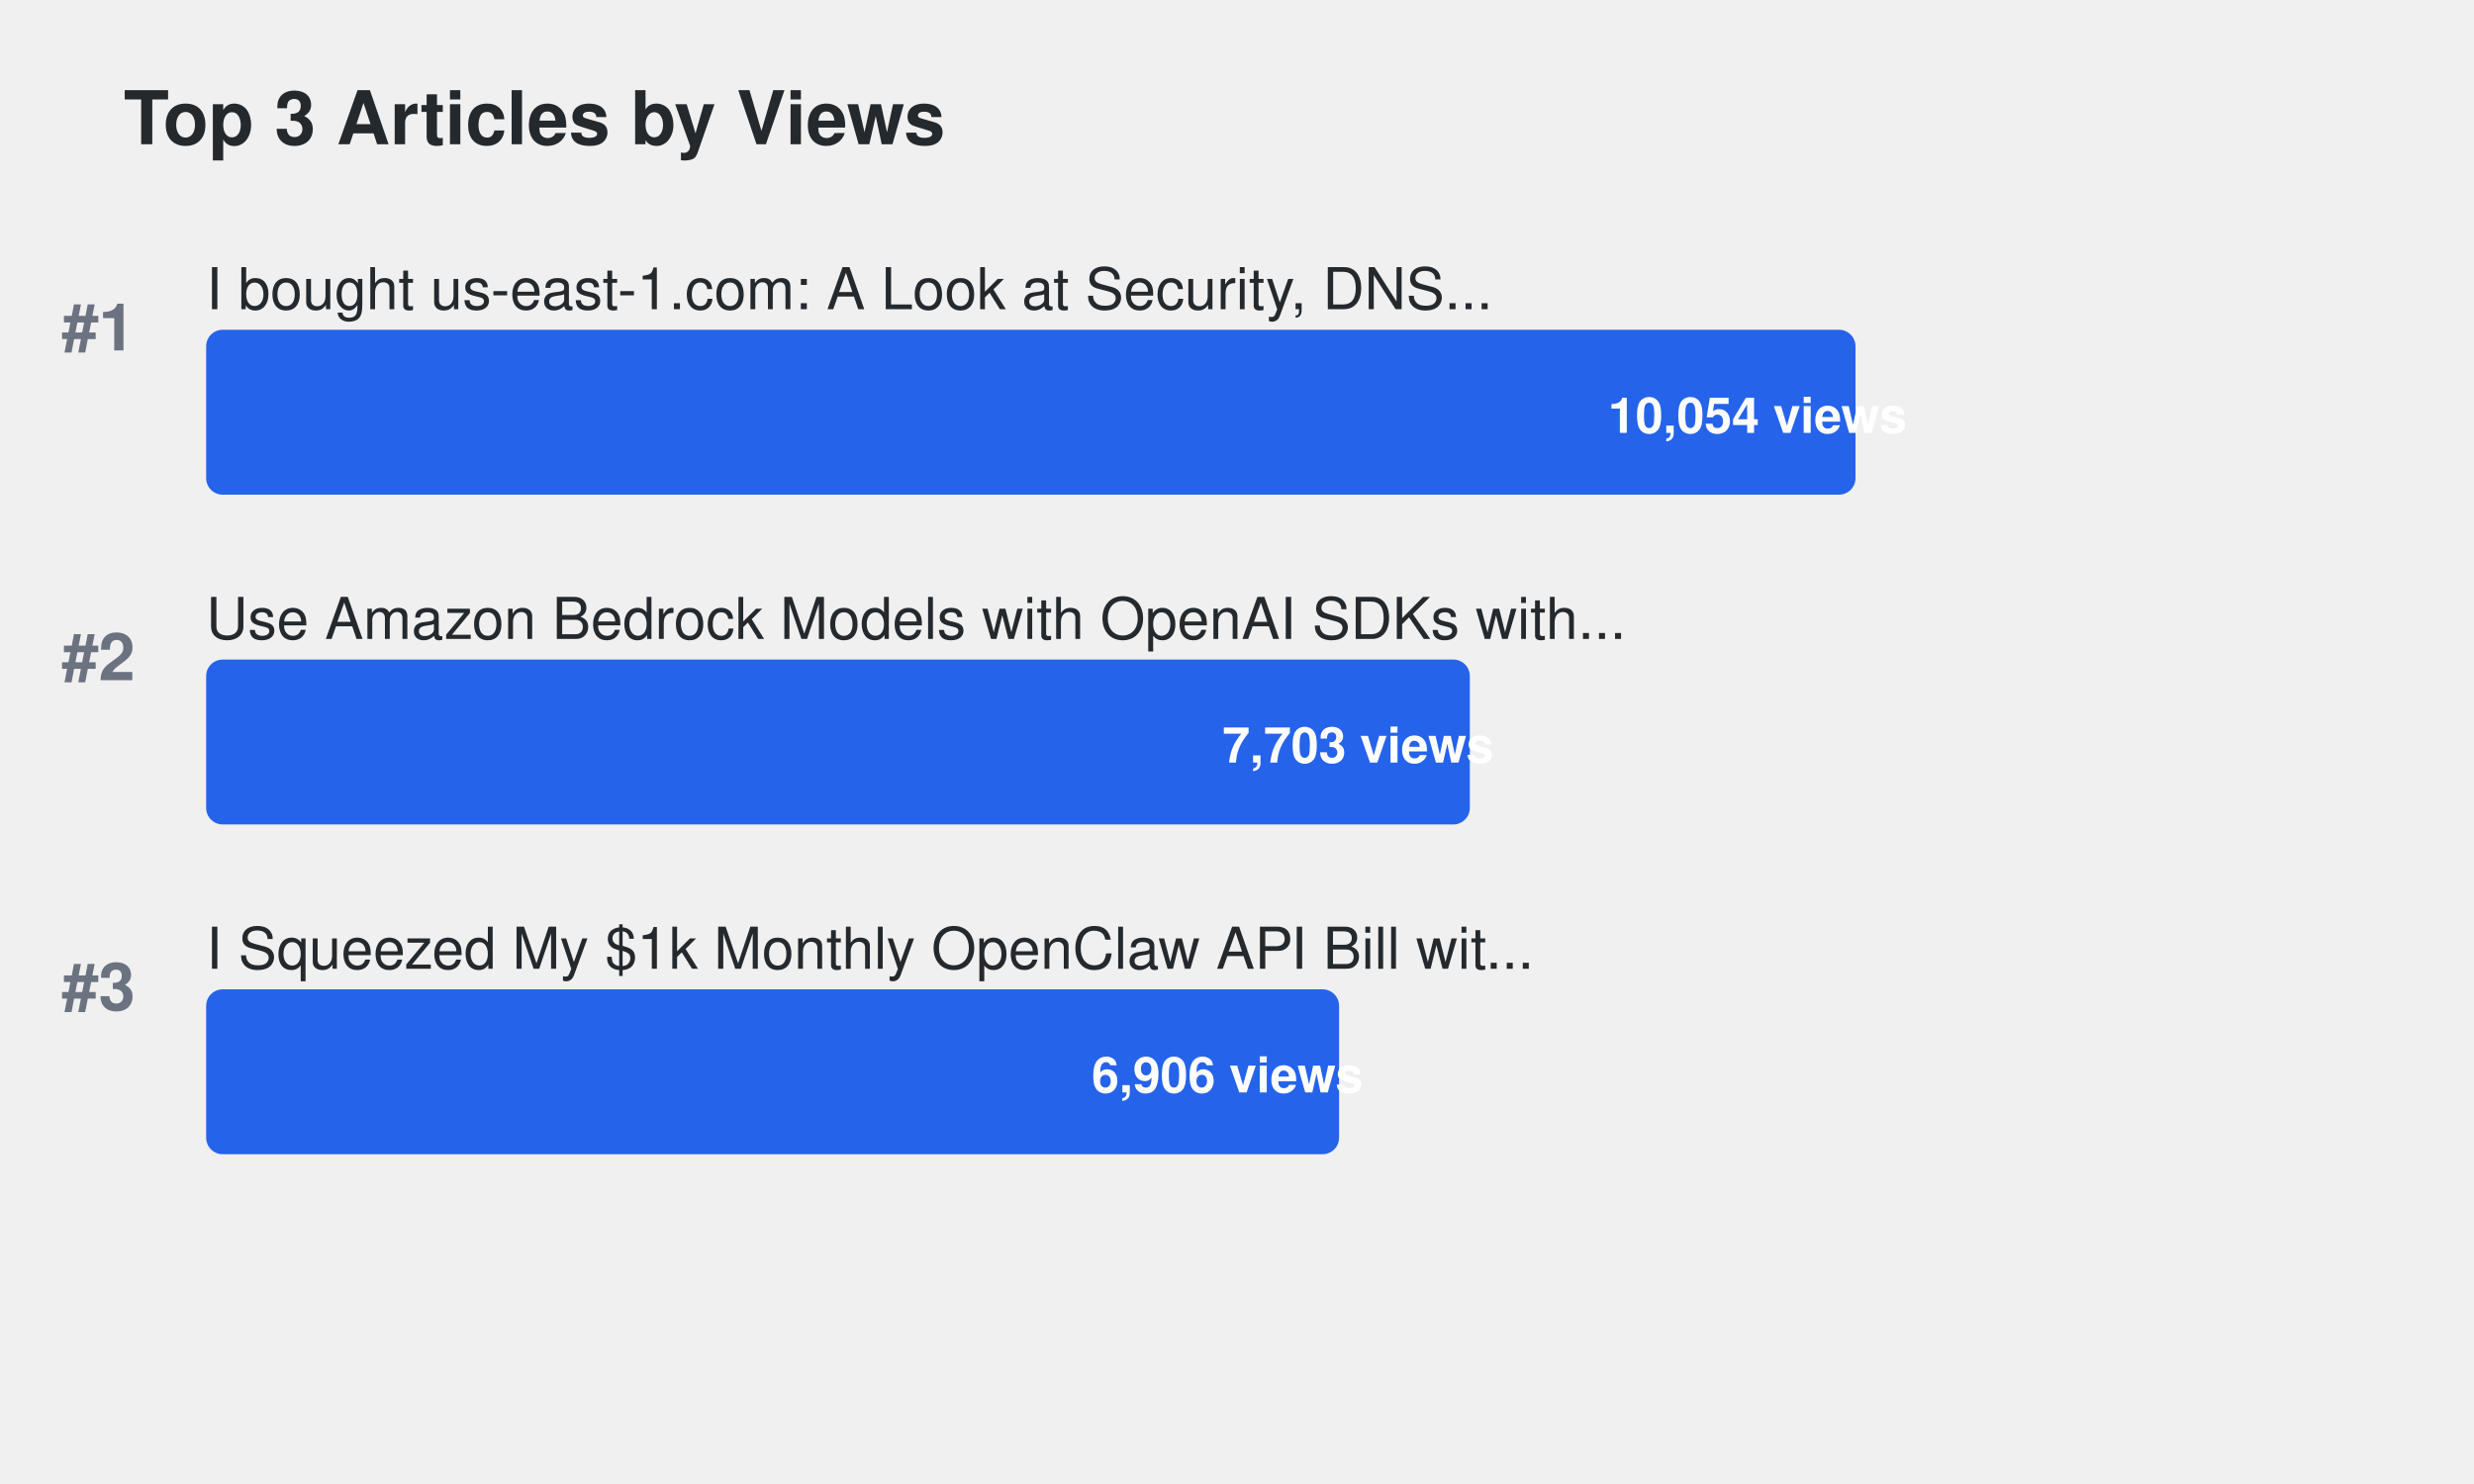
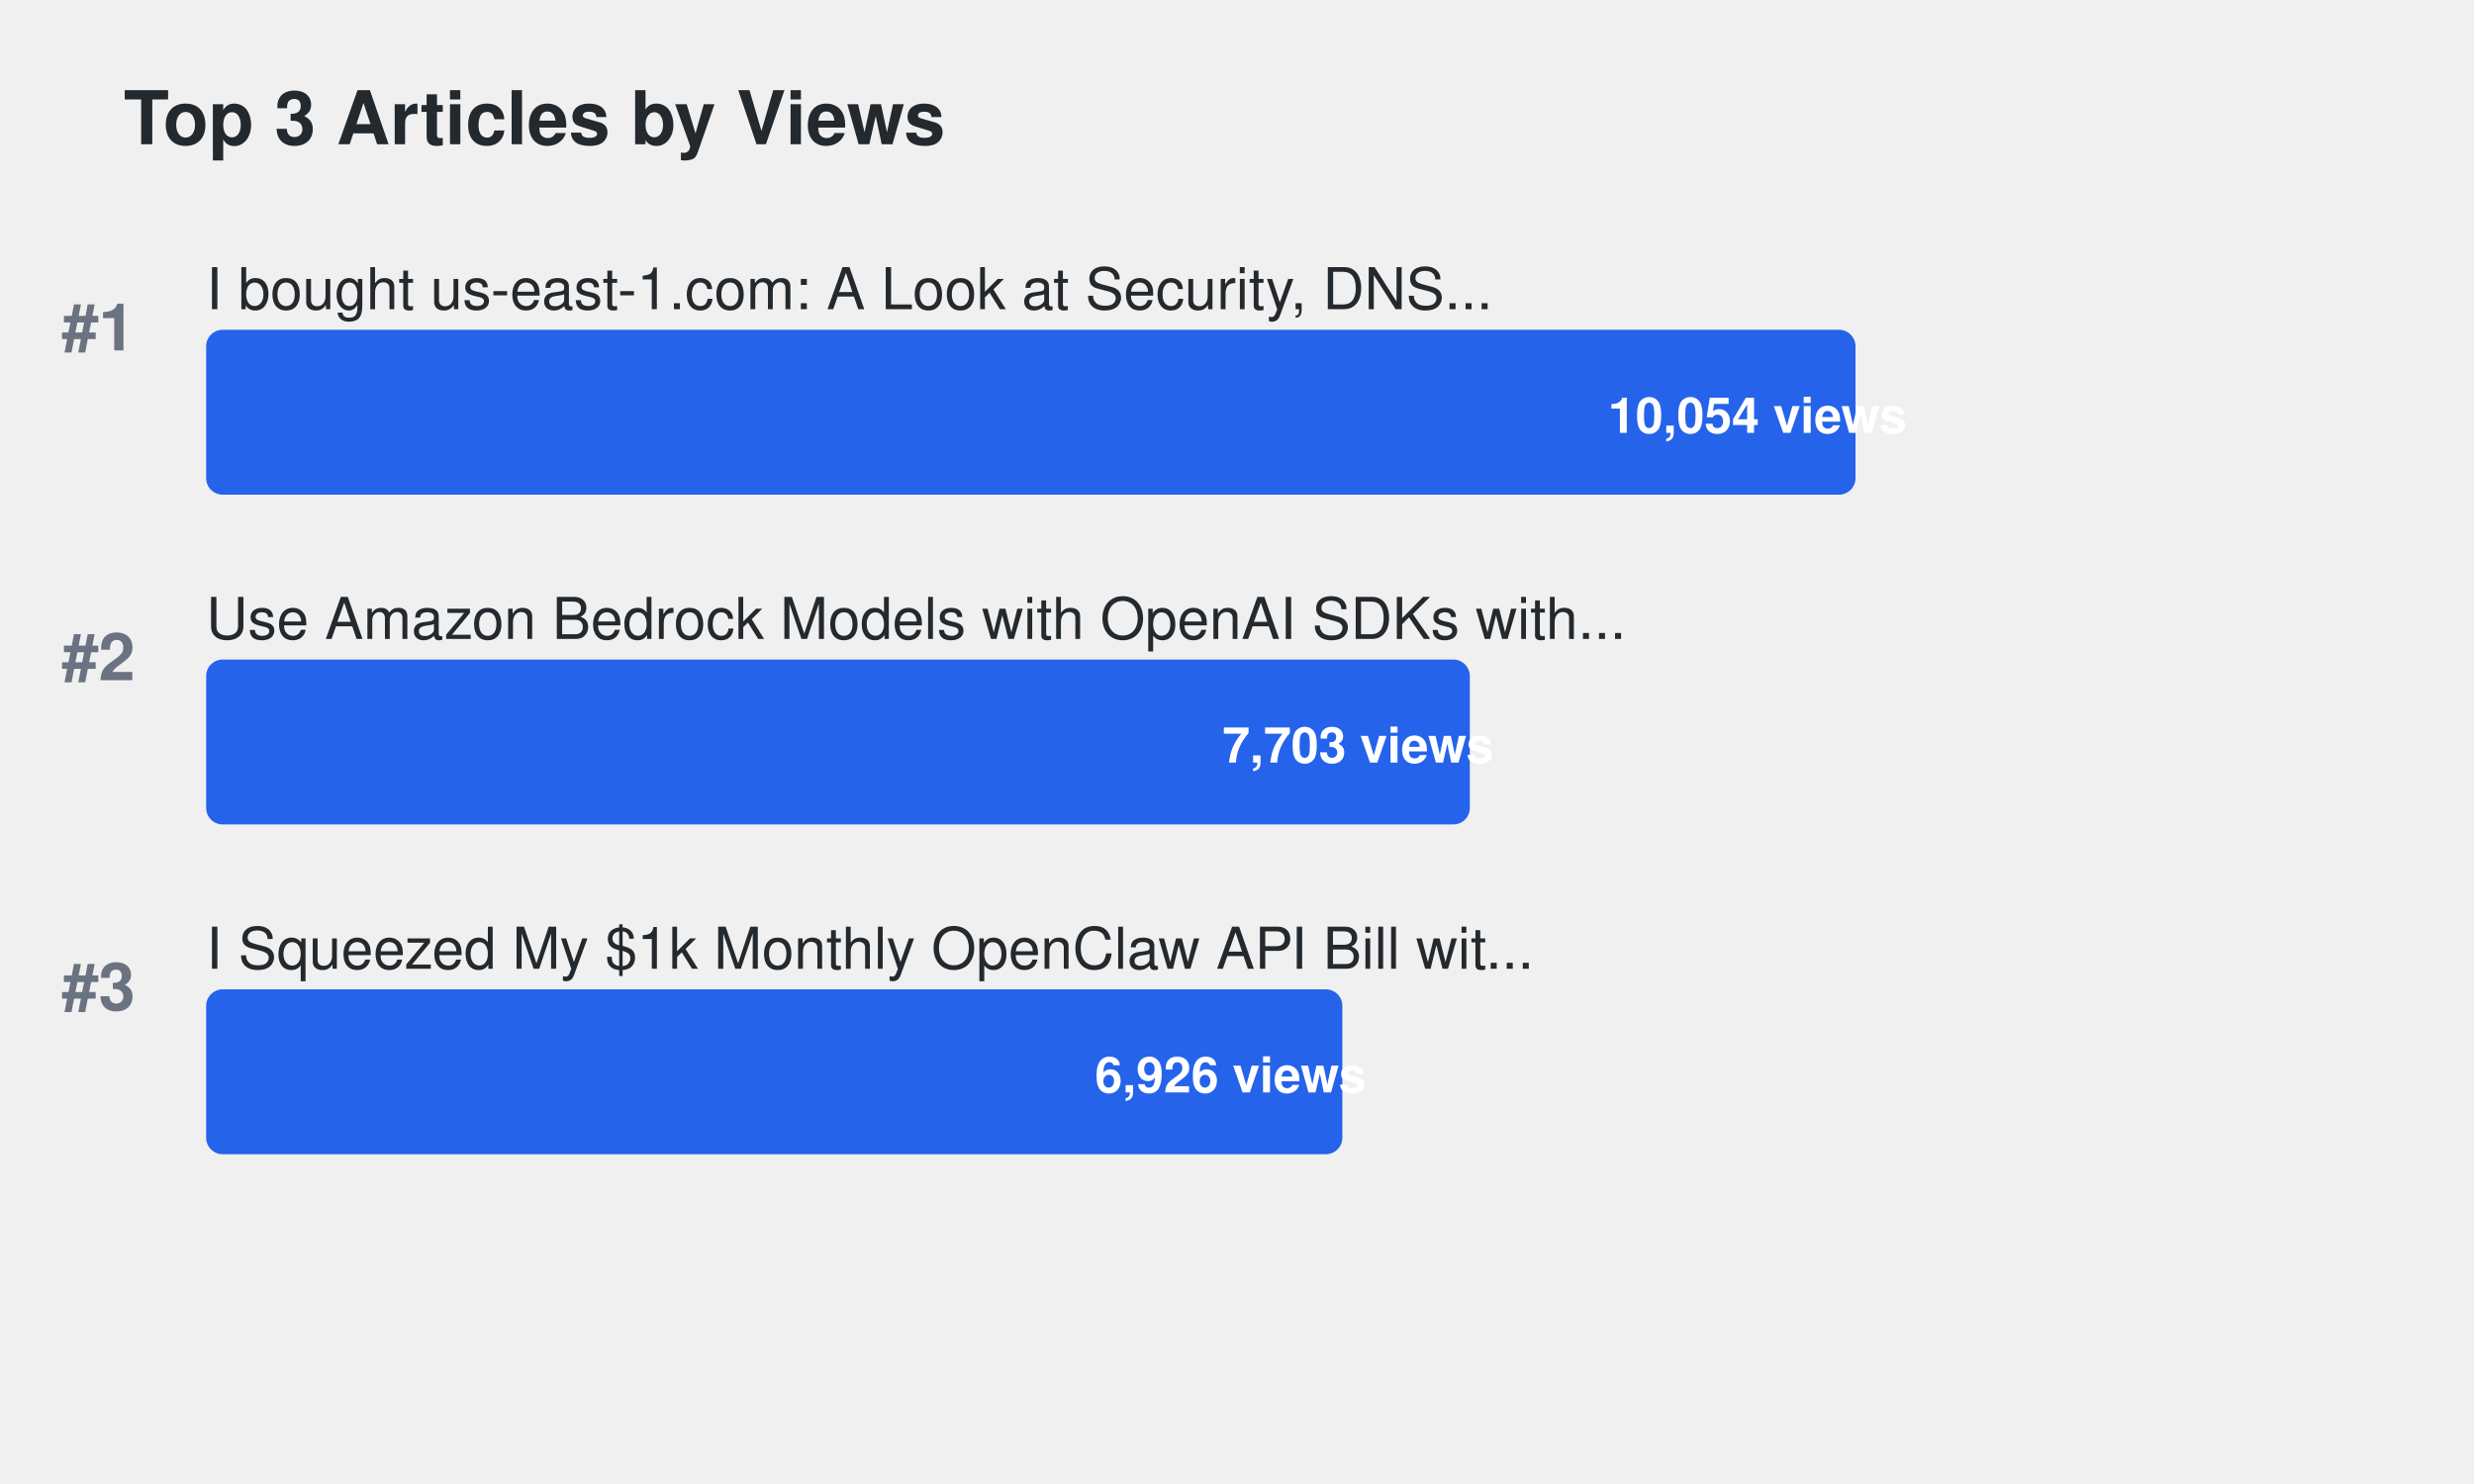
<svg xmlns="http://www.w3.org/2000/svg" width="600" height="360">
  <defs>
    <style>
.title { font-family: -apple-system, BlinkMacSystemFont, "Segoe UI", Helvetica, Arial, sans-serif; font-size: 18px; font-weight: 600; fill: #24292e; }
.article-title { font-family: -apple-system, BlinkMacSystemFont, "Segoe UI", Helvetica, Arial, sans-serif; font-size: 14px; font-weight: 500; fill: #24292e; }
.metric-value { font-family: -apple-system, BlinkMacSystemFont, "Segoe UI", Helvetica, Arial, sans-serif; font-size: 12px; font-weight: 600; fill: #ffffff; }
.rank { font-family: -apple-system, BlinkMacSystemFont, "Segoe UI", Helvetica, Arial, sans-serif; font-size: 16px; font-weight: 700; fill: #6b7280; }
.bar { rx: 4; ry: 4; }
.bar:hover { opacity: 0.8; cursor: pointer; }
a { text-decoration: none; }
a:hover .article-title { fill: #0969da; text-decoration: underline; }
a:hover .bar { opacity: 0.9; }
</style>
  </defs>
  <text x="30" y="35" class="title">Top 3 Articles by Views</text>
  <text x="15" y="85" class="rank">#1</text>
  <a href="https://dev.to/aws-builders/i-bought-us-east-1com-a-look-at-security-dns-traffic-and-protecting-aws-users-15ng" target="_blank">
    <text x="50" y="75" class="article-title">I bought us-east-1.com: A Look at Security, DNS...</text>
    <rect x="50" y="80" width="400.0" height="40" fill="#2563eb" class="bar">
</rect>
    <text x="390.0" y="105" class="metric-value" fill="#ffffff">10,054 views</text>
  </a>
  <text x="15" y="165" class="rank">#2</text>
  <a href="https://dev.to/aws-builders/use-amazon-bedrock-models-via-an-openai-api-compatible-serverless-endpoint-now-without-fixed-cost-5hf5" target="_blank">
    <text x="50" y="155" class="article-title">Use Amazon Bedrock Models with OpenAI SDKs with...</text>
    <rect x="50" y="160" width="306.465" height="40" fill="#2563eb" class="bar">
</rect>
    <text x="296.465" y="185" class="metric-value" fill="#ffffff">7,703 views</text>
  </a>
  <text x="15" y="245" class="rank">#3</text>
  <a href="https://dev.to/aws-builders/i-squeezed-my-1k-monthly-openclaw-api-bill-with-20month-in-aws-credits-heres-the-exact-setup-3gj4" target="_blank">
    <text x="50" y="235" class="article-title">I Squeezed My $1k Monthly OpenClaw API Bill wit...</text>
-     <rect x="50" y="240" width="274.756" height="40" fill="#2563eb" class="bar">
+     <rect x="50" y="240" width="275.552" height="40" fill="#2563eb" class="bar">
</rect>
-     <text x="264.756" y="265" class="metric-value" fill="#ffffff">6,906 views</text>
+     <text x="265.552" y="265" class="metric-value" fill="#ffffff">6,926 views</text>
  </a>
</svg>
